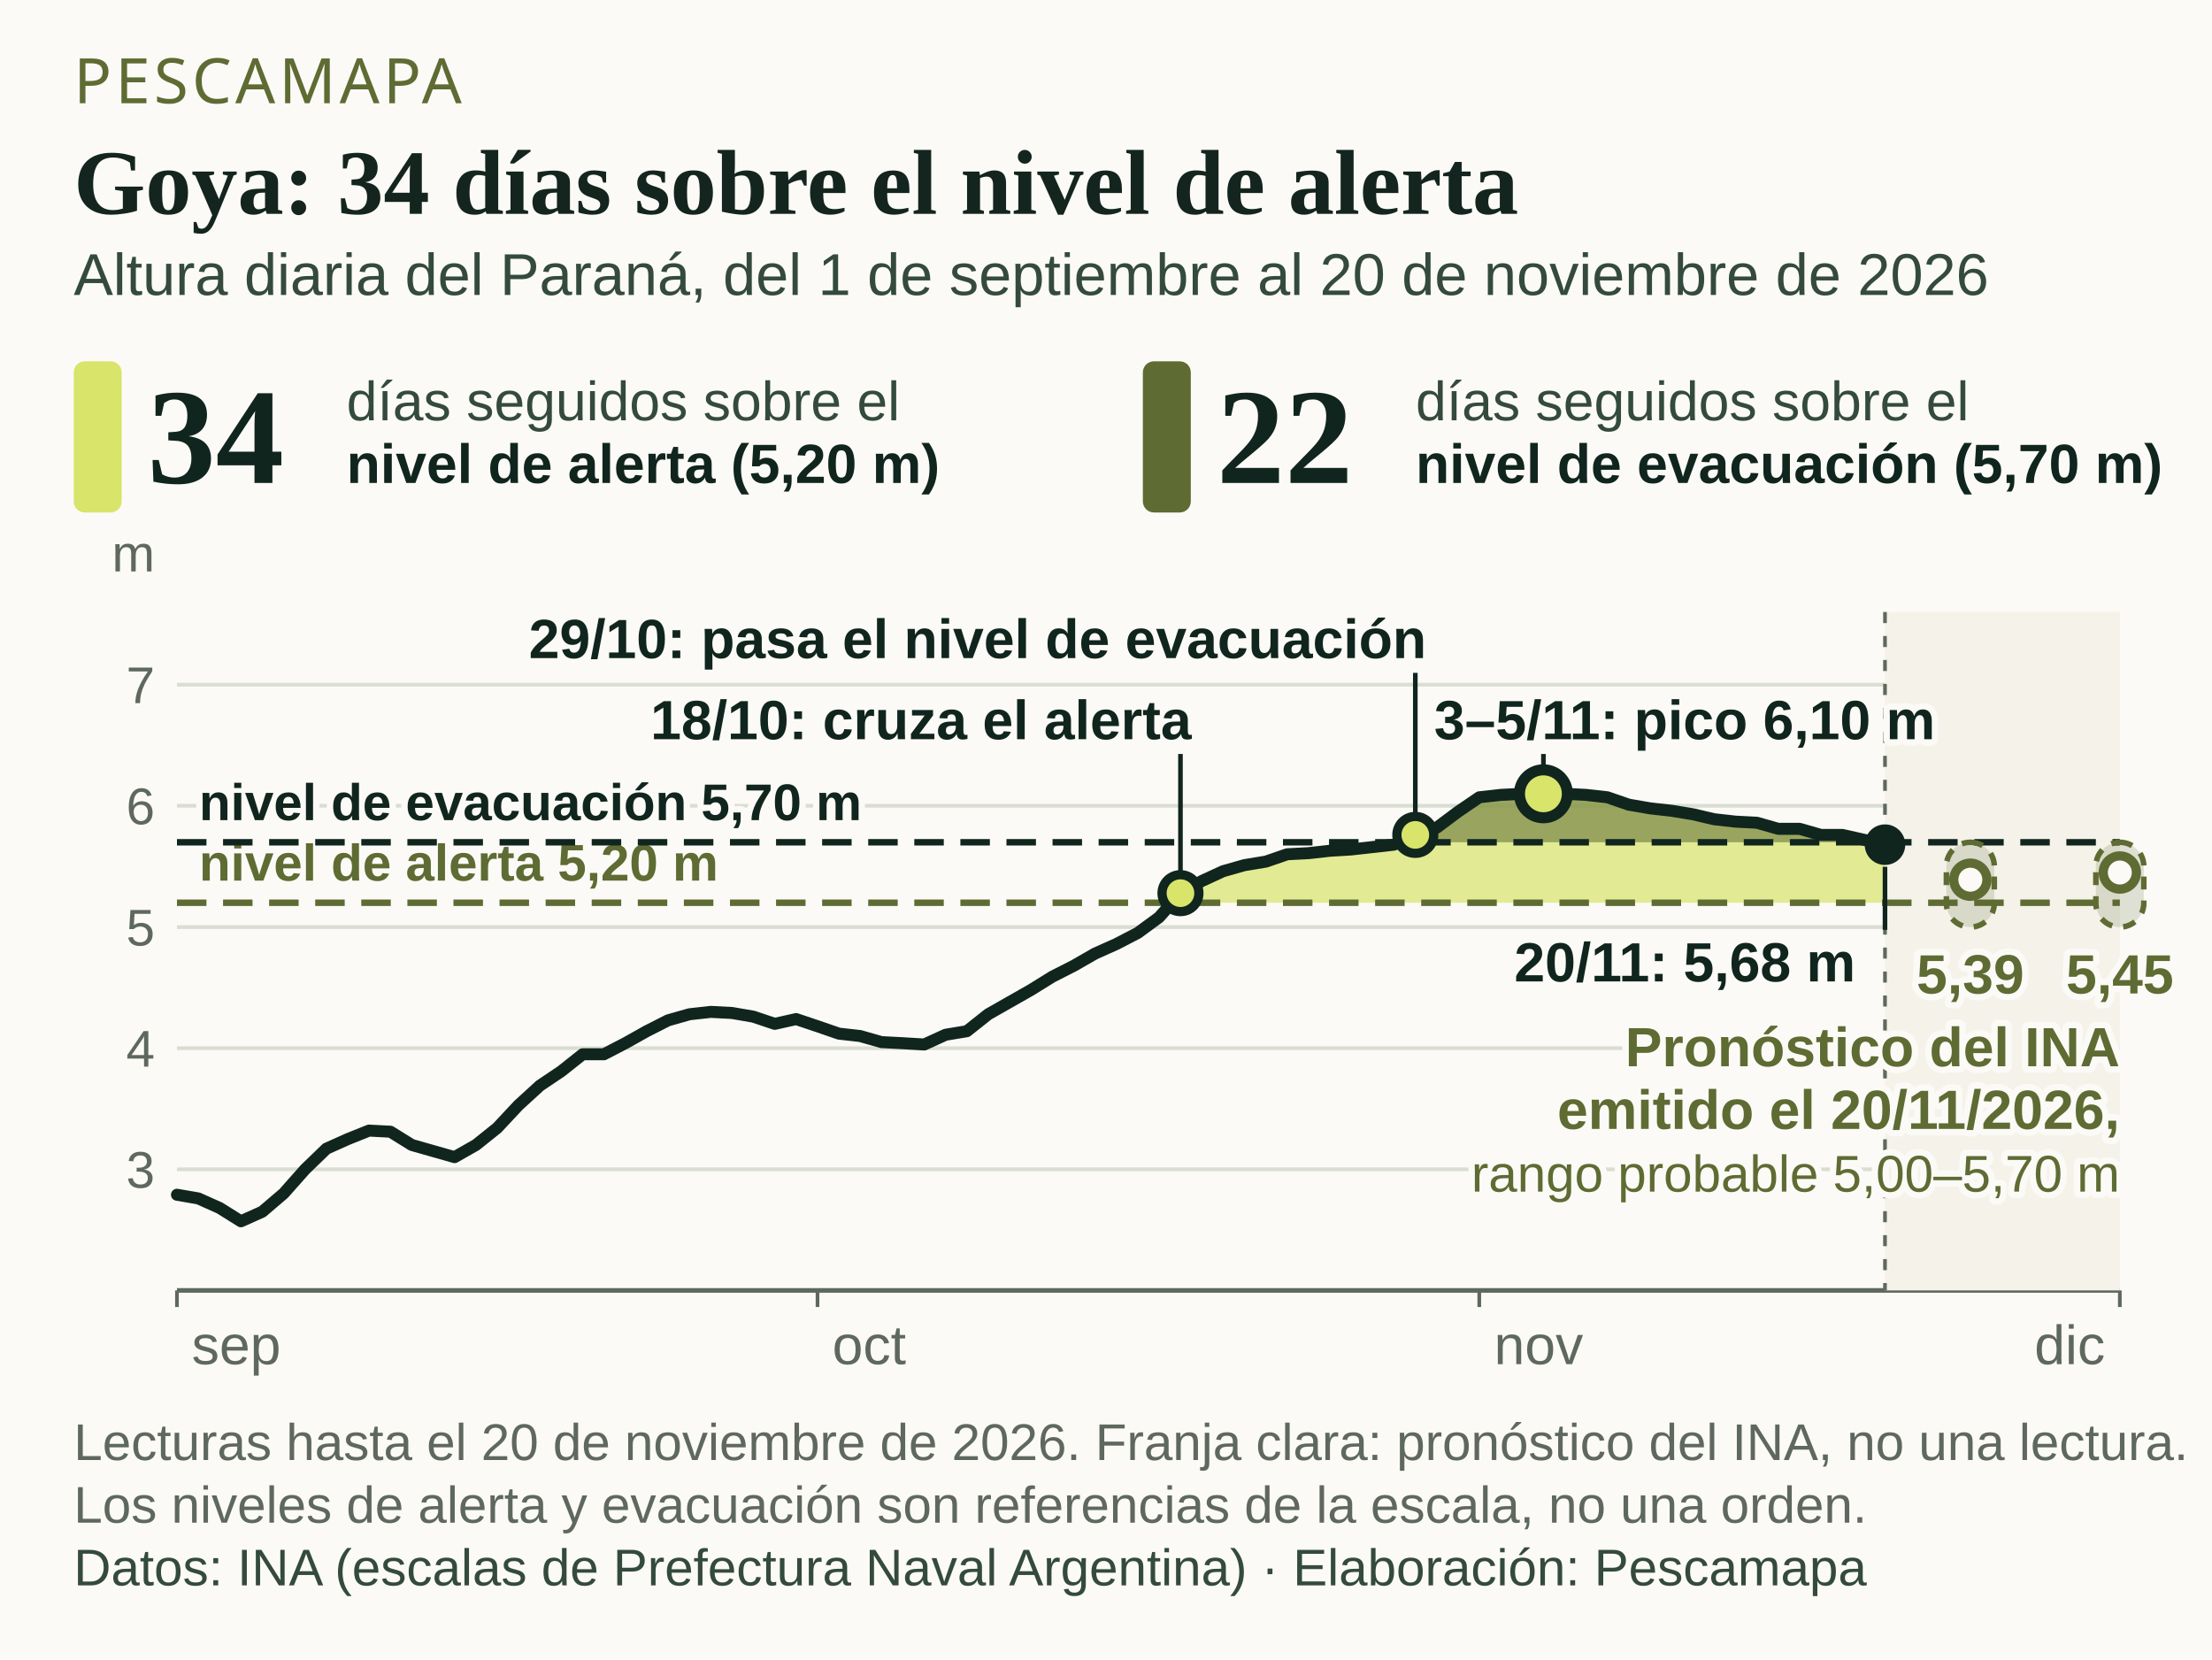
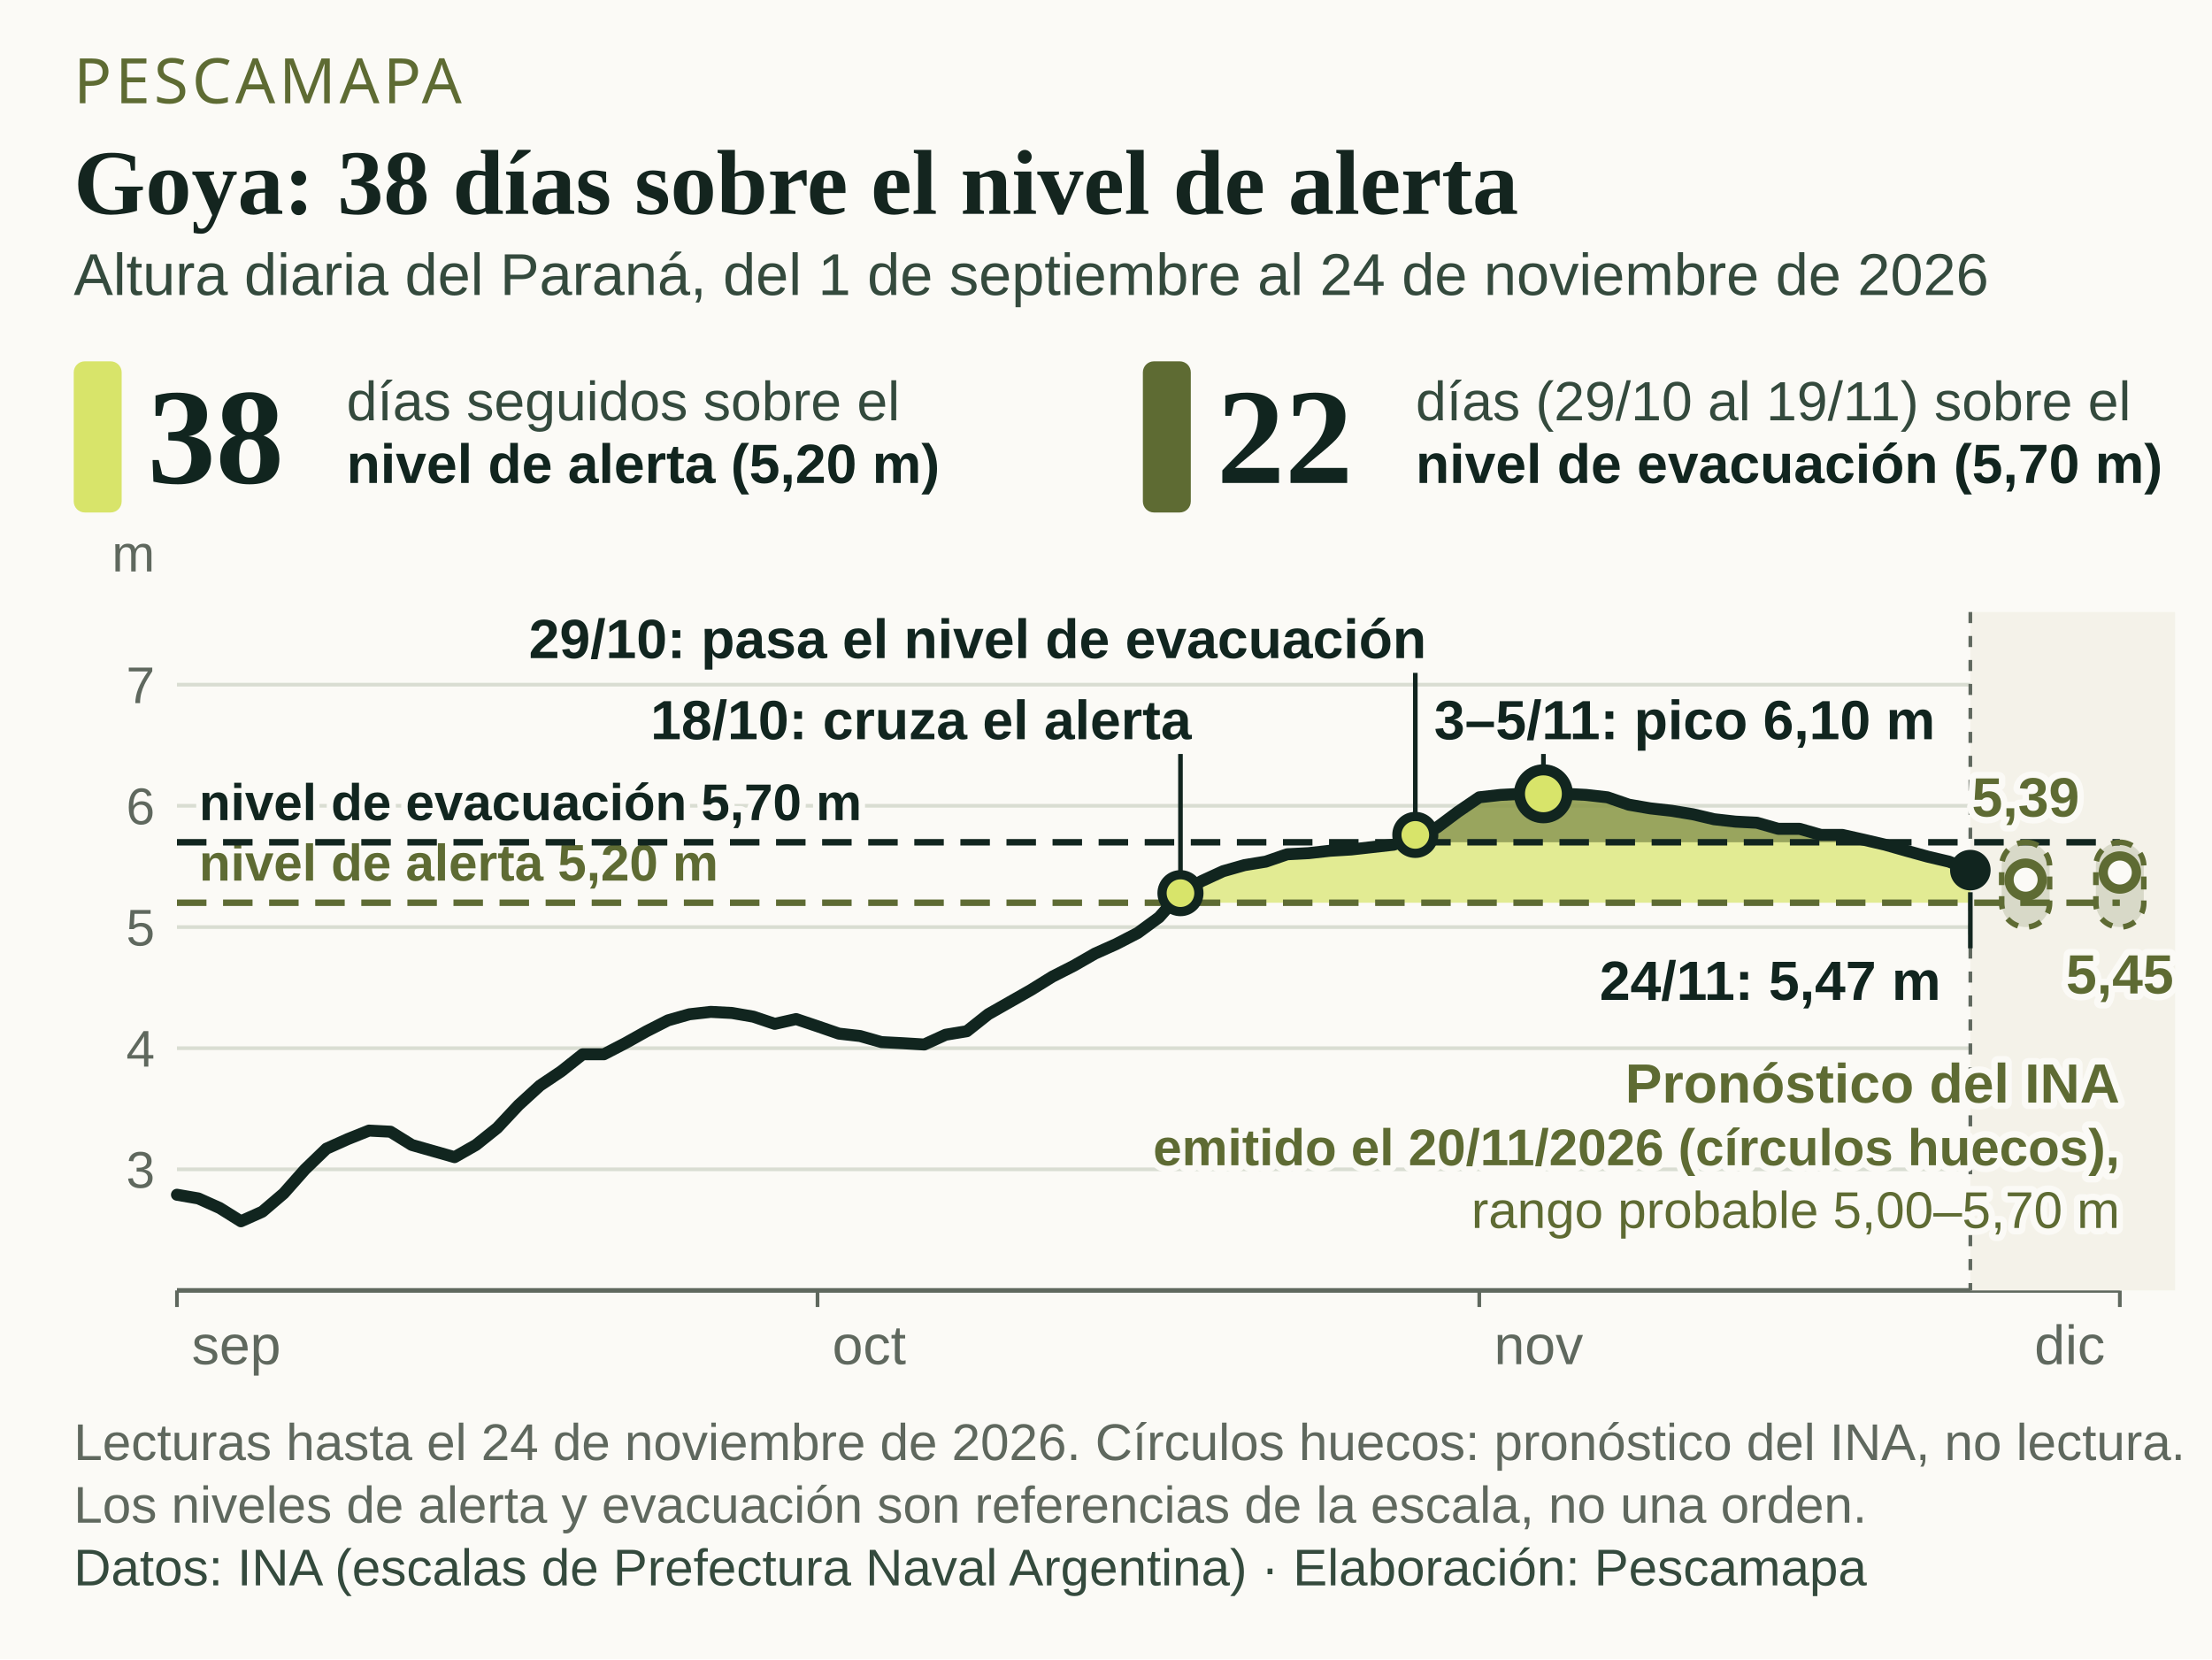
<svg xmlns="http://www.w3.org/2000/svg" viewBox="0 0 1200 900" width="1200" height="900" role="img" aria-labelledby="t d" font-family="Outfit, 'Helvetica Neue', Arial, sans-serif">
  <rect width="1200" height="900" fill="#fbfaf6" />
  <text x="40" y="56" font-family="'Bebas Neue', Impact, 'Arial Narrow', sans-serif" font-size="34" letter-spacing="2" fill="#5e6b33">PESCAMAPA</text>
-   <text x="40" y="116" font-family="'Playfair Display', Georgia, 'Times New Roman', serif" font-size="50" font-weight="700" fill="#14251f">Goya: 34 días sobre el nivel de alerta</text>
-   <text x="40" y="160" font-size="32" fill="#344a3d">Altura diaria del Paraná, del 1 de septiembre al 20 de noviembre de 2026</text>
+   <text x="40" y="116" font-family="'Playfair Display', Georgia, 'Times New Roman', serif" font-size="50" font-weight="700" fill="#14251f">Goya: 38 días sobre el nivel de alerta</text>
+   <text x="40" y="160" font-size="32" fill="#344a3d">Altura diaria del Paraná, del 1 de septiembre al 24 de noviembre de 2026</text>
  <rect x="40" y="196" width="26" height="82" rx="6" fill="#d8e46a" />
-   <text x="80" y="262" font-family="'Playfair Display', Georgia, 'Times New Roman', serif" font-size="74" font-weight="700" fill="#11251f">34</text>
+   <text x="80" y="262" font-family="'Playfair Display', Georgia, 'Times New Roman', serif" font-size="74" font-weight="700" fill="#11251f">38</text>
  <text x="188" y="228" font-size="30" fill="#344a3d">días seguidos sobre el</text>
  <text x="188" y="262" font-size="30" font-weight="700" fill="#11251f">nivel de alerta (5,20 m)</text>
  <rect x="620" y="196" width="26" height="82" rx="6" fill="#5e6b33" />
  <text x="660" y="262" font-family="'Playfair Display', Georgia, 'Times New Roman', serif" font-size="74" font-weight="700" fill="#11251f">22</text>
-   <text x="768" y="228" font-size="30" fill="#344a3d">días seguidos sobre el</text>
+   <text x="768" y="228" font-size="30" fill="#344a3d">días (29/10 al 19/11) sobre el</text>
  <text x="768" y="262" font-size="30" font-weight="700" fill="#11251f">nivel de evacuación (5,70 m)</text>
  <line x1="96" x2="1150" y1="634.3" y2="634.3" stroke="#d9ddd2" stroke-width="2" />
  <text x="84" y="644.3" font-size="28" text-anchor="end" fill="#5f685e">3</text>
  <line x1="96" x2="1150" y1="568.6" y2="568.6" stroke="#d9ddd2" stroke-width="2" />
  <text x="84" y="578.6" font-size="28" text-anchor="end" fill="#5f685e">4</text>
  <line x1="96" x2="1150" y1="502.9" y2="502.9" stroke="#d9ddd2" stroke-width="2" />
  <text x="84" y="512.9" font-size="28" text-anchor="end" fill="#5f685e">5</text>
  <line x1="96" x2="1150" y1="437.1" y2="437.1" stroke="#d9ddd2" stroke-width="2" />
  <text x="84" y="447.1" font-size="28" text-anchor="end" fill="#5f685e">6</text>
  <line x1="96" x2="1150" y1="371.4" y2="371.4" stroke="#d9ddd2" stroke-width="2" />
  <text x="84" y="381.4" font-size="28" text-anchor="end" fill="#5f685e">7</text>
  <text x="84" y="310" font-size="28" text-anchor="end" fill="#5f685e">m</text>
  <line x1="96.0" x2="96.0" y1="700" y2="709" stroke="#5f685e" stroke-width="2" />
  <text x="104.0" y="740" font-size="30" text-anchor="start" fill="#5f685e">sep</text>
  <line x1="443.5" x2="443.5" y1="700" y2="709" stroke="#5f685e" stroke-width="2" />
  <text x="451.5" y="740" font-size="30" text-anchor="start" fill="#5f685e">oct</text>
  <line x1="802.5" x2="802.5" y1="700" y2="709" stroke="#5f685e" stroke-width="2" />
  <text x="810.5" y="740" font-size="30" text-anchor="start" fill="#5f685e">nov</text>
  <line x1="1150.0" x2="1150.0" y1="700" y2="709" stroke="#5f685e" stroke-width="2" />
  <text x="1142.0" y="740" font-size="30" text-anchor="end" fill="#5f685e">dic</text>
  <line x1="96" x2="1150" y1="700" y2="700" stroke="#5f685e" stroke-width="2.5" />
-   <rect x="1022.6" y="332" width="127.4" height="368" fill="#f4f2e9" />
-   <line x1="1022.6" x2="1022.6" y1="332" y2="700" stroke="#5f685e" stroke-width="2" stroke-dasharray="6 7" />
-   <path d="M640.4 489.7L640.4 484.5L652.0 477.9L663.5 472.6L675.1 469.3L686.7 467.4L698.3 463.4L709.9 462.8L721.5 461.5L733.0 460.8L744.6 459.5L756.2 458.2L767.8 452.9L779.4 449.0L790.9 440.4L802.5 432.5L814.1 431.2L825.7 430.6L837.3 430.6L848.9 430.6L860.4 431.2L872.0 432.5L883.6 436.5L895.2 438.5L906.8 439.8L918.4 441.7L929.9 444.4L941.5 445.7L953.1 446.3L964.7 449.6L976.3 449.6L987.8 452.9L999.4 452.9L1011.0 455.5L1022.6 458.2L1022.6 489.7Z" fill="#d8e46a" fill-opacity="0.7" />
+   <rect x="1068.9" y="332" width="111.1" height="368" fill="#f4f2e9" />
+   <line x1="1068.9" x2="1068.9" y1="332" y2="700" stroke="#5f685e" stroke-width="2" stroke-dasharray="6 7" />
+   <path d="M640.4 489.7L640.4 484.5L652.0 477.9L663.5 472.6L675.1 469.3L686.7 467.4L698.3 463.4L709.9 462.8L721.5 461.5L733.0 460.8L744.6 459.5L756.2 458.2L767.8 452.9L779.4 449.0L790.9 440.4L802.5 432.5L814.1 431.2L825.7 430.6L837.3 430.6L848.9 430.6L860.4 431.2L872.0 432.5L883.6 436.5L895.2 438.5L906.8 439.8L918.4 441.7L929.9 444.4L941.5 445.7L953.1 446.3L964.7 449.6L976.3 449.6L987.8 452.9L999.4 452.9L1011.0 455.5L1022.6 458.2L1034.2 461.5L1045.8 464.7L1057.3 467.4L1068.9 472.0L1068.9 489.7Z" fill="#d8e46a" fill-opacity="0.7" />
  <path d="M767.8 456.9L767.8 452.9L779.4 449.0L790.9 440.4L802.5 432.5L814.1 431.2L825.7 430.6L837.3 430.6L848.9 430.6L860.4 431.2L872.0 432.5L883.6 436.5L895.2 438.5L906.8 439.8L918.4 441.7L929.9 444.4L941.5 445.7L953.1 446.3L964.7 449.6L976.3 449.6L987.8 452.9L999.4 452.9L1011.0 455.5L1011.0 456.9Z" fill="#5e6b33" fill-opacity="0.55" />
  <line x1="96" x2="1150" y1="489.7" y2="489.7" stroke="#5e6b33" stroke-width="3.5" stroke-dasharray="16 9" />
  <text x="108.0" y="477.7" font-size="28" font-weight="700" text-anchor="start" fill="#5e6b33" stroke="#fbfaf6" stroke-width="7" stroke-linejoin="round" paint-order="stroke">nivel de alerta 5,20 m</text>
  <line x1="96" x2="1150" y1="456.9" y2="456.9" stroke="#11251f" stroke-width="3.5" stroke-dasharray="16 9" />
  <text x="108.0" y="444.9" font-size="28" font-weight="700" text-anchor="start" fill="#11251f" stroke="#fbfaf6" stroke-width="7" stroke-linejoin="round" paint-order="stroke">nivel de evacuación 5,70 m</text>
-   <path d="M96.0 648.1L107.6 650.1L119.2 655.3L130.7 662.5L142.3 657.3L153.9 647.4L165.5 634.3L177.1 623.1L188.7 617.9L200.2 613.3L211.8 613.9L223.4 621.1L235.0 624.4L246.6 627.7L258.2 621.1L269.7 611.9L281.3 599.5L292.9 588.9L304.5 581.1L316.1 571.9L327.6 571.9L339.2 565.9L350.8 559.4L362.4 553.5L374.0 550.2L385.6 548.9L397.1 549.5L408.7 551.5L420.3 555.4L431.9 552.8L443.5 556.7L455.1 560.7L466.6 562.0L478.2 565.3L489.8 565.9L501.4 566.6L513.0 561.3L524.5 559.4L536.1 550.2L547.7 543.6L559.3 537.0L570.9 529.8L582.5 523.9L594.0 517.3L605.6 512.1L617.2 506.1L628.8 497.6L640.4 484.5L652.0 477.9L663.5 472.6L675.1 469.3L686.7 467.4L698.3 463.4L709.9 462.8L721.5 461.5L733.0 460.8L744.6 459.5L756.2 458.2L767.8 452.9L779.4 449.0L790.9 440.4L802.5 432.5L814.1 431.2L825.7 430.6L837.3 430.6L848.9 430.6L860.4 431.2L872.0 432.5L883.6 436.5L895.2 438.5L906.8 439.8L918.4 441.7L929.9 444.4L941.5 445.7L953.1 446.3L964.7 449.6L976.3 449.6L987.8 452.9L999.4 452.9L1011.0 455.5L1022.6 458.2" fill="none" stroke="#11251f" stroke-width="6.5" stroke-linejoin="round" stroke-linecap="round" />
+   <path d="M96.0 648.1L107.6 650.1L119.2 655.3L130.7 662.5L142.3 657.3L153.9 647.4L165.5 634.3L177.1 623.1L188.7 617.9L200.2 613.3L211.8 613.9L223.4 621.1L235.0 624.4L246.6 627.7L258.2 621.1L269.7 611.9L281.3 599.5L292.9 588.9L304.5 581.1L316.1 571.9L327.6 571.9L339.2 565.9L350.8 559.4L362.4 553.5L374.0 550.2L385.6 548.9L397.1 549.5L408.7 551.5L420.3 555.4L431.9 552.8L443.5 556.7L455.1 560.7L466.6 562.0L478.2 565.3L489.8 565.9L501.4 566.6L513.0 561.3L524.5 559.4L536.1 550.2L547.7 543.6L559.3 537.0L570.9 529.8L582.5 523.9L594.0 517.3L605.6 512.1L617.2 506.1L628.8 497.6L640.4 484.5L652.0 477.9L663.5 472.6L675.1 469.3L686.7 467.4L698.3 463.4L709.9 462.8L721.5 461.5L733.0 460.8L744.6 459.5L756.2 458.2L767.8 452.9L779.4 449.0L790.9 440.4L802.5 432.5L814.1 431.2L825.7 430.6L837.3 430.6L848.9 430.6L860.4 431.2L872.0 432.5L883.6 436.5L895.2 438.5L906.8 439.8L918.4 441.7L929.9 444.4L941.5 445.7L953.1 446.3L964.7 449.6L976.3 449.6L987.8 452.9L999.4 452.9L1011.0 455.5L1022.6 458.2L1034.2 461.5L1045.8 464.7L1057.3 467.4L1068.9 472.0" fill="none" stroke="#11251f" stroke-width="6.5" stroke-linejoin="round" stroke-linecap="round" />
  <line x1="640.4" x2="640.4" y1="409.0" y2="484.5" stroke="#11251f" stroke-width="2.5" />
  <text x="646.4" y="401.0" font-size="30" font-weight="700" text-anchor="end" fill="#11251f" stroke="#fbfaf6" stroke-width="7" stroke-linejoin="round" paint-order="stroke">18/10: cruza el alerta</text>
  <line x1="767.8" x2="767.8" y1="365.0" y2="452.9" stroke="#11251f" stroke-width="2.5" />
  <text x="773.8" y="357.0" font-size="30" font-weight="700" text-anchor="end" fill="#11251f" stroke="#fbfaf6" stroke-width="7" stroke-linejoin="round" paint-order="stroke">29/10: pasa el nivel de evacuación</text>
  <circle cx="640.4" cy="484.5" r="10" fill="#d8e46a" stroke="#11251f" stroke-width="5" />
  <circle cx="767.8" cy="452.9" r="10" fill="#d8e46a" stroke="#11251f" stroke-width="5" />
  <line x1="837.3" x2="837.3" y1="409.0" y2="430.6" stroke="#11251f" stroke-width="2.5" />
  <text x="778.0" y="401.0" font-size="30" font-weight="700" text-anchor="start" fill="#11251f" stroke="#fbfaf6" stroke-width="7" stroke-linejoin="round" paint-order="stroke">3–5/11: pico 6,10 m</text>
  <circle cx="837.3" cy="430.6" r="13" fill="#d8e46a" stroke="#11251f" stroke-width="6" />
-   <circle cx="1022.6" cy="458.2" r="11" fill="#11251f" />
-   <text x="1006.6" y="532.4" font-size="30" font-weight="700" text-anchor="end" fill="#11251f" stroke="#fbfaf6" stroke-width="7" stroke-linejoin="round" paint-order="stroke">20/11: 5,68 m</text>
-   <line x1="1022.6" x2="1022.6" y1="470.2" y2="504.4" stroke="#11251f" stroke-width="2.5" />
-   <rect x="1055.9" y="456.9" width="26" height="46.0" rx="13" fill="#5e6b33" fill-opacity="0.18" stroke="#5e6b33" stroke-width="3" stroke-dasharray="7 6" />
-   <circle cx="1068.9" cy="477.2" r="9" fill="#fbfaf6" stroke="#5e6b33" stroke-width="5" />
-   <text x="1068.9" y="538.9" font-size="30" font-weight="700" text-anchor="middle" fill="#5e6b33" stroke="#fbfaf6" stroke-width="7" stroke-linejoin="round" paint-order="stroke">5,39</text>
+   <circle cx="1068.9" cy="472.0" r="11" fill="#11251f" />
+   <text x="1052.9" y="542.4" font-size="30" font-weight="700" text-anchor="end" fill="#11251f" stroke="#fbfaf6" stroke-width="7" stroke-linejoin="round" paint-order="stroke">24/11: 5,47 m</text>
+   <line x1="1068.9" x2="1068.9" y1="484.0" y2="514.4" stroke="#11251f" stroke-width="2.5" />
+   <rect x="1085.9" y="456.9" width="26" height="46.0" rx="13" fill="#5e6b33" fill-opacity="0.18" stroke="#5e6b33" stroke-width="3" stroke-dasharray="7 6" />
+   <circle cx="1098.9" cy="477.2" r="9" fill="#fbfaf6" stroke="#5e6b33" stroke-width="5" />
+   <text x="1098.9" y="442.9" font-size="30" font-weight="700" text-anchor="middle" fill="#5e6b33" stroke="#fbfaf6" stroke-width="7" stroke-linejoin="round" paint-order="stroke">5,39</text>
  <rect x="1137.0" y="456.9" width="26" height="46.0" rx="13" fill="#5e6b33" fill-opacity="0.18" stroke="#5e6b33" stroke-width="3" stroke-dasharray="7 6" />
  <circle cx="1150.0" cy="473.3" r="9" fill="#fbfaf6" stroke="#5e6b33" stroke-width="5" />
  <text x="1150.0" y="538.9" font-size="30" font-weight="700" text-anchor="middle" fill="#5e6b33" stroke="#fbfaf6" stroke-width="7" stroke-linejoin="round" paint-order="stroke">5,45</text>
-   <text x="1150.0" y="578.4" font-size="30" font-weight="700" text-anchor="end" fill="#5e6b33" stroke="#fbfaf6" stroke-width="7" stroke-linejoin="round" paint-order="stroke">Pronóstico del INA</text>
-   <text x="1150.0" y="612.4" font-size="30" font-weight="700" text-anchor="end" fill="#5e6b33" stroke="#fbfaf6" stroke-width="7" stroke-linejoin="round" paint-order="stroke">emitido el 20/11/2026,</text>
-   <text x="1150.0" y="646.4" font-size="28" font-weight="400" text-anchor="end" fill="#5e6b33" stroke="#fbfaf6" stroke-width="7" stroke-linejoin="round" paint-order="stroke">rango probable 5,00–5,70 m</text>
-   <text x="40" y="792" font-size="28" fill="#5f685e">Lecturas hasta el 20 de noviembre de 2026. Franja clara: pronóstico del INA, no una lectura.</text>
+   <text x="1150.0" y="598.1" font-size="30" font-weight="700" text-anchor="end" fill="#5e6b33" stroke="#fbfaf6" stroke-width="7" stroke-linejoin="round" paint-order="stroke">Pronóstico del INA</text>
+   <text x="1150.0" y="632.1" font-size="28" font-weight="700" text-anchor="end" fill="#5e6b33" stroke="#fbfaf6" stroke-width="7" stroke-linejoin="round" paint-order="stroke">emitido el 20/11/2026 (círculos huecos),</text>
+   <text x="1150.0" y="666.1" font-size="28" font-weight="400" text-anchor="end" fill="#5e6b33" stroke="#fbfaf6" stroke-width="7" stroke-linejoin="round" paint-order="stroke">rango probable 5,00–5,70 m</text>
+   <text x="40" y="792" font-size="28" fill="#5f685e">Lecturas hasta el 24 de noviembre de 2026. Círculos huecos: pronóstico del INA, no lectura.</text>
  <text x="40" y="826" font-size="28" fill="#5f685e">Los niveles de alerta y evacuación son referencias de la escala, no una orden.</text>
  <text x="40" y="860" font-size="28" fill="#344a3d">Datos: INA (escalas de Prefectura Naval Argentina) · Elaboración: Pescamapa</text>
</svg>
